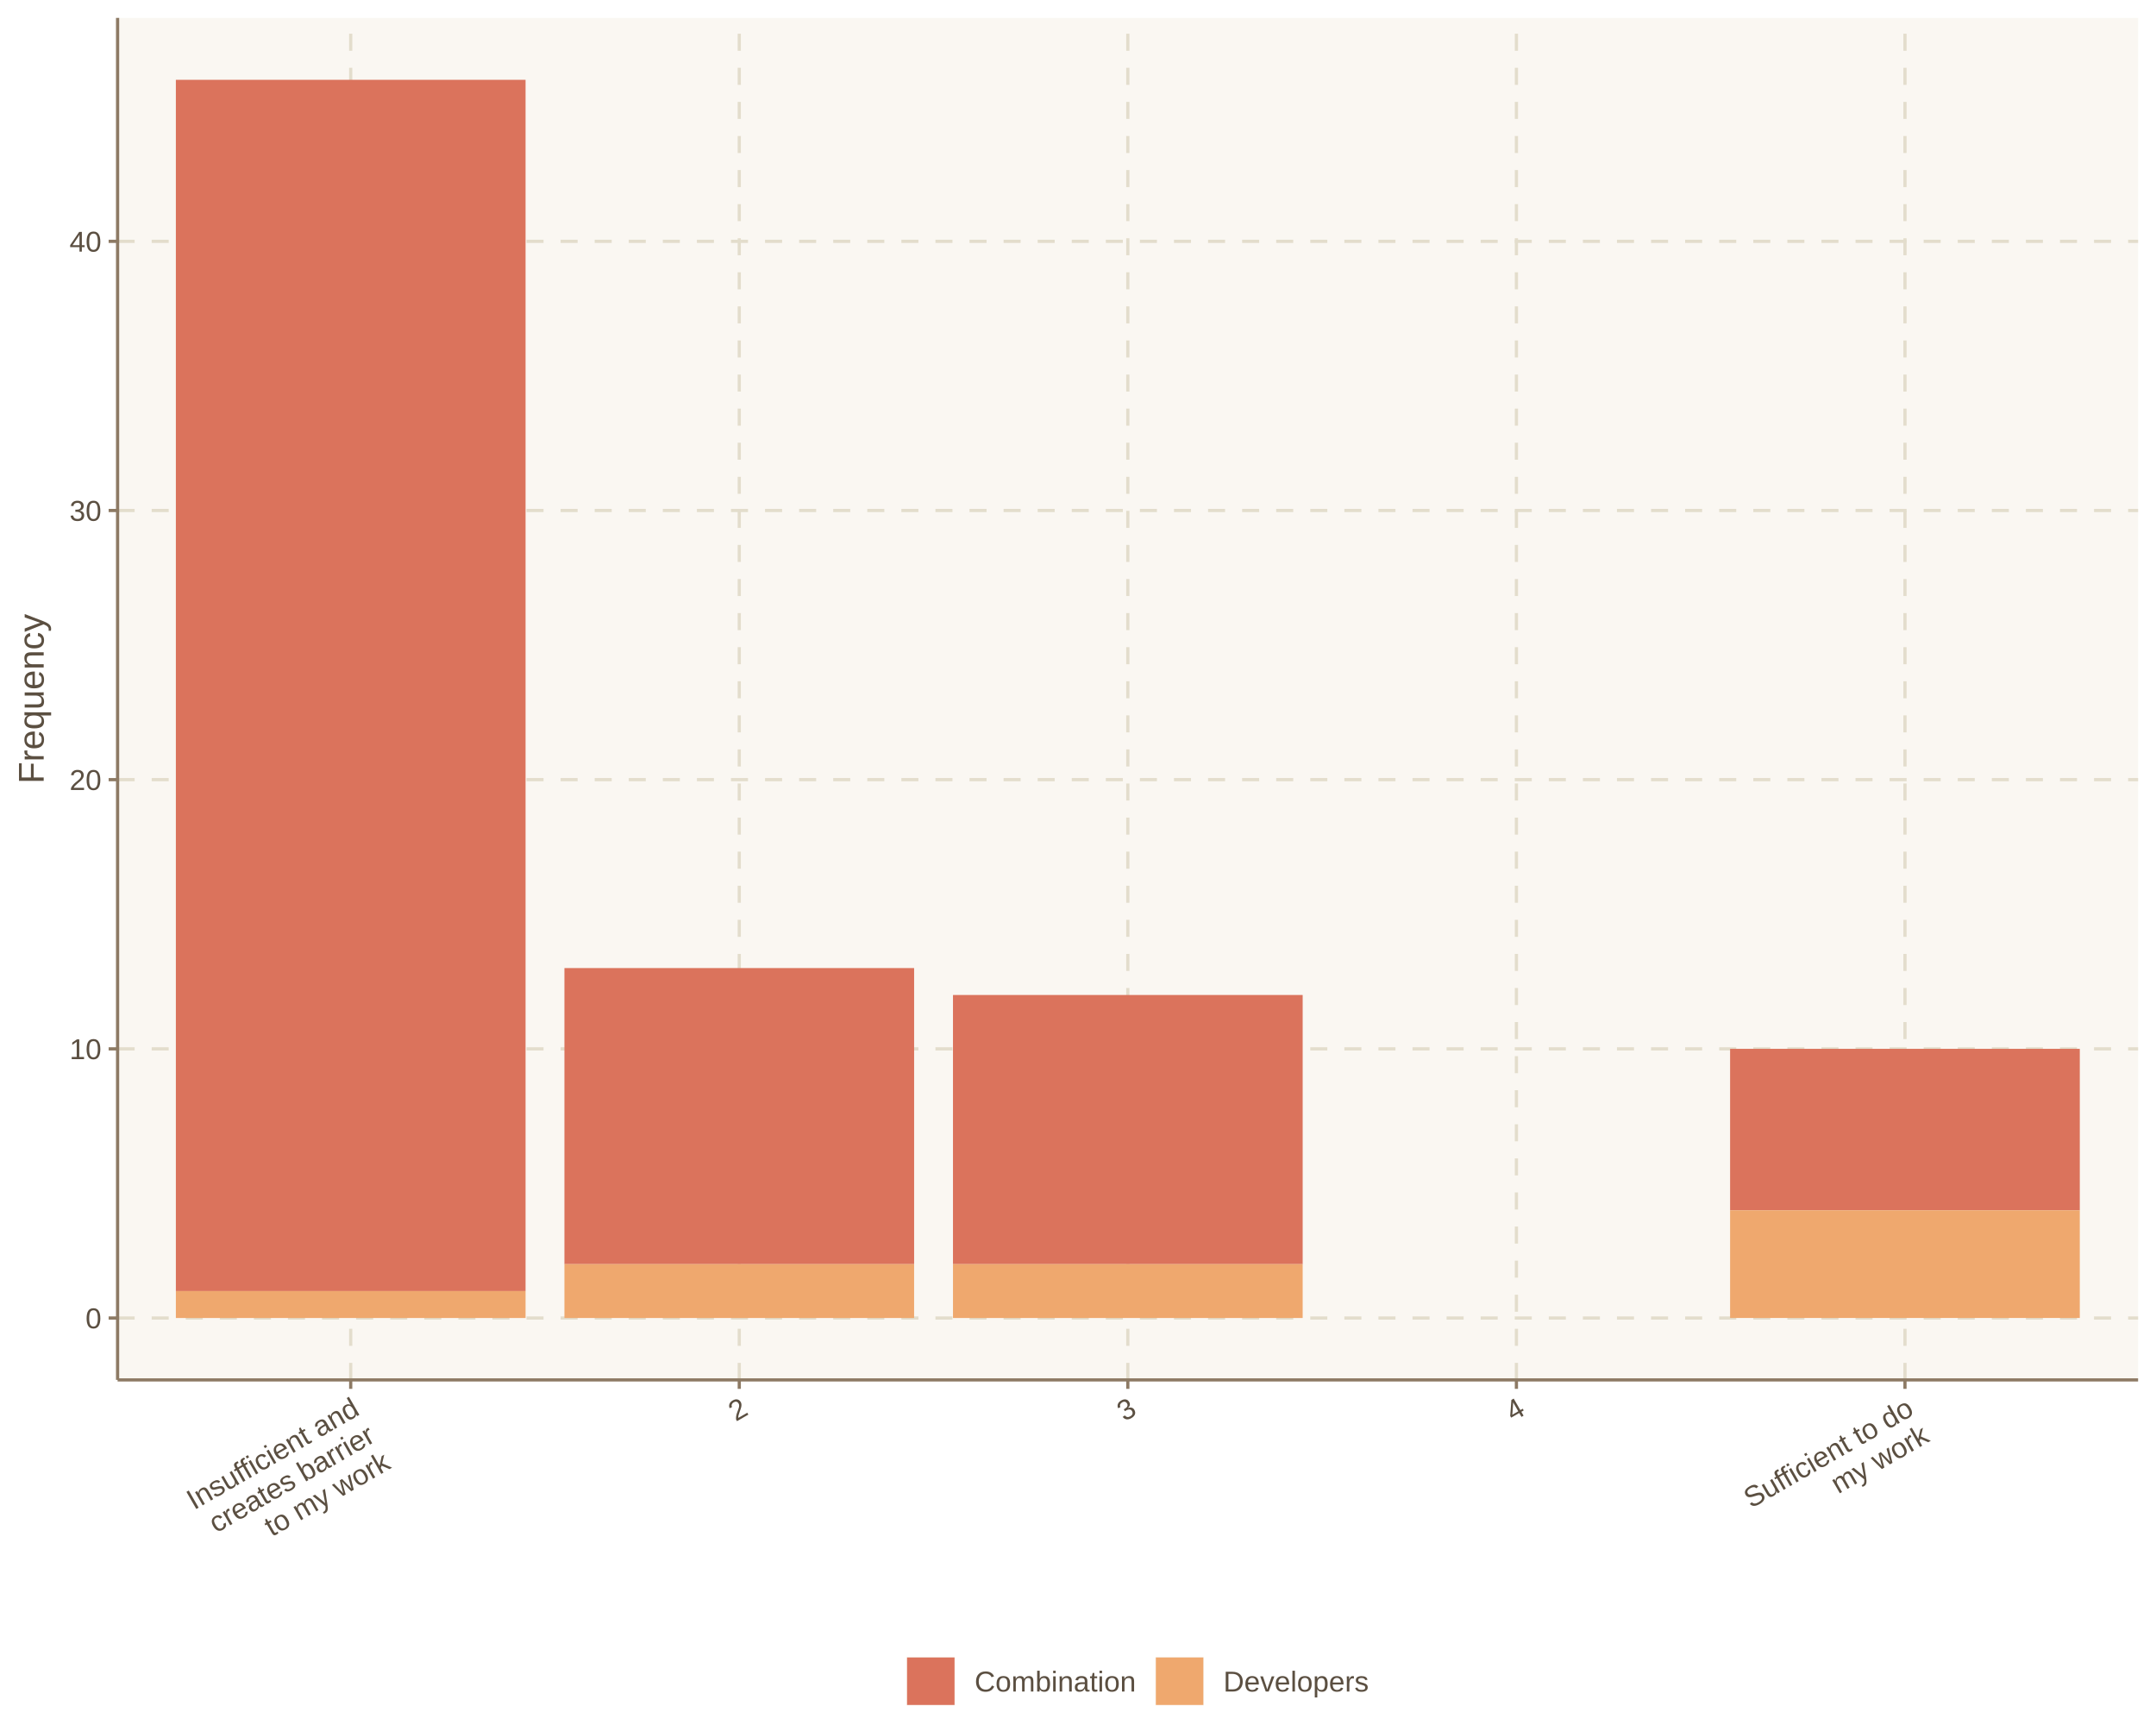
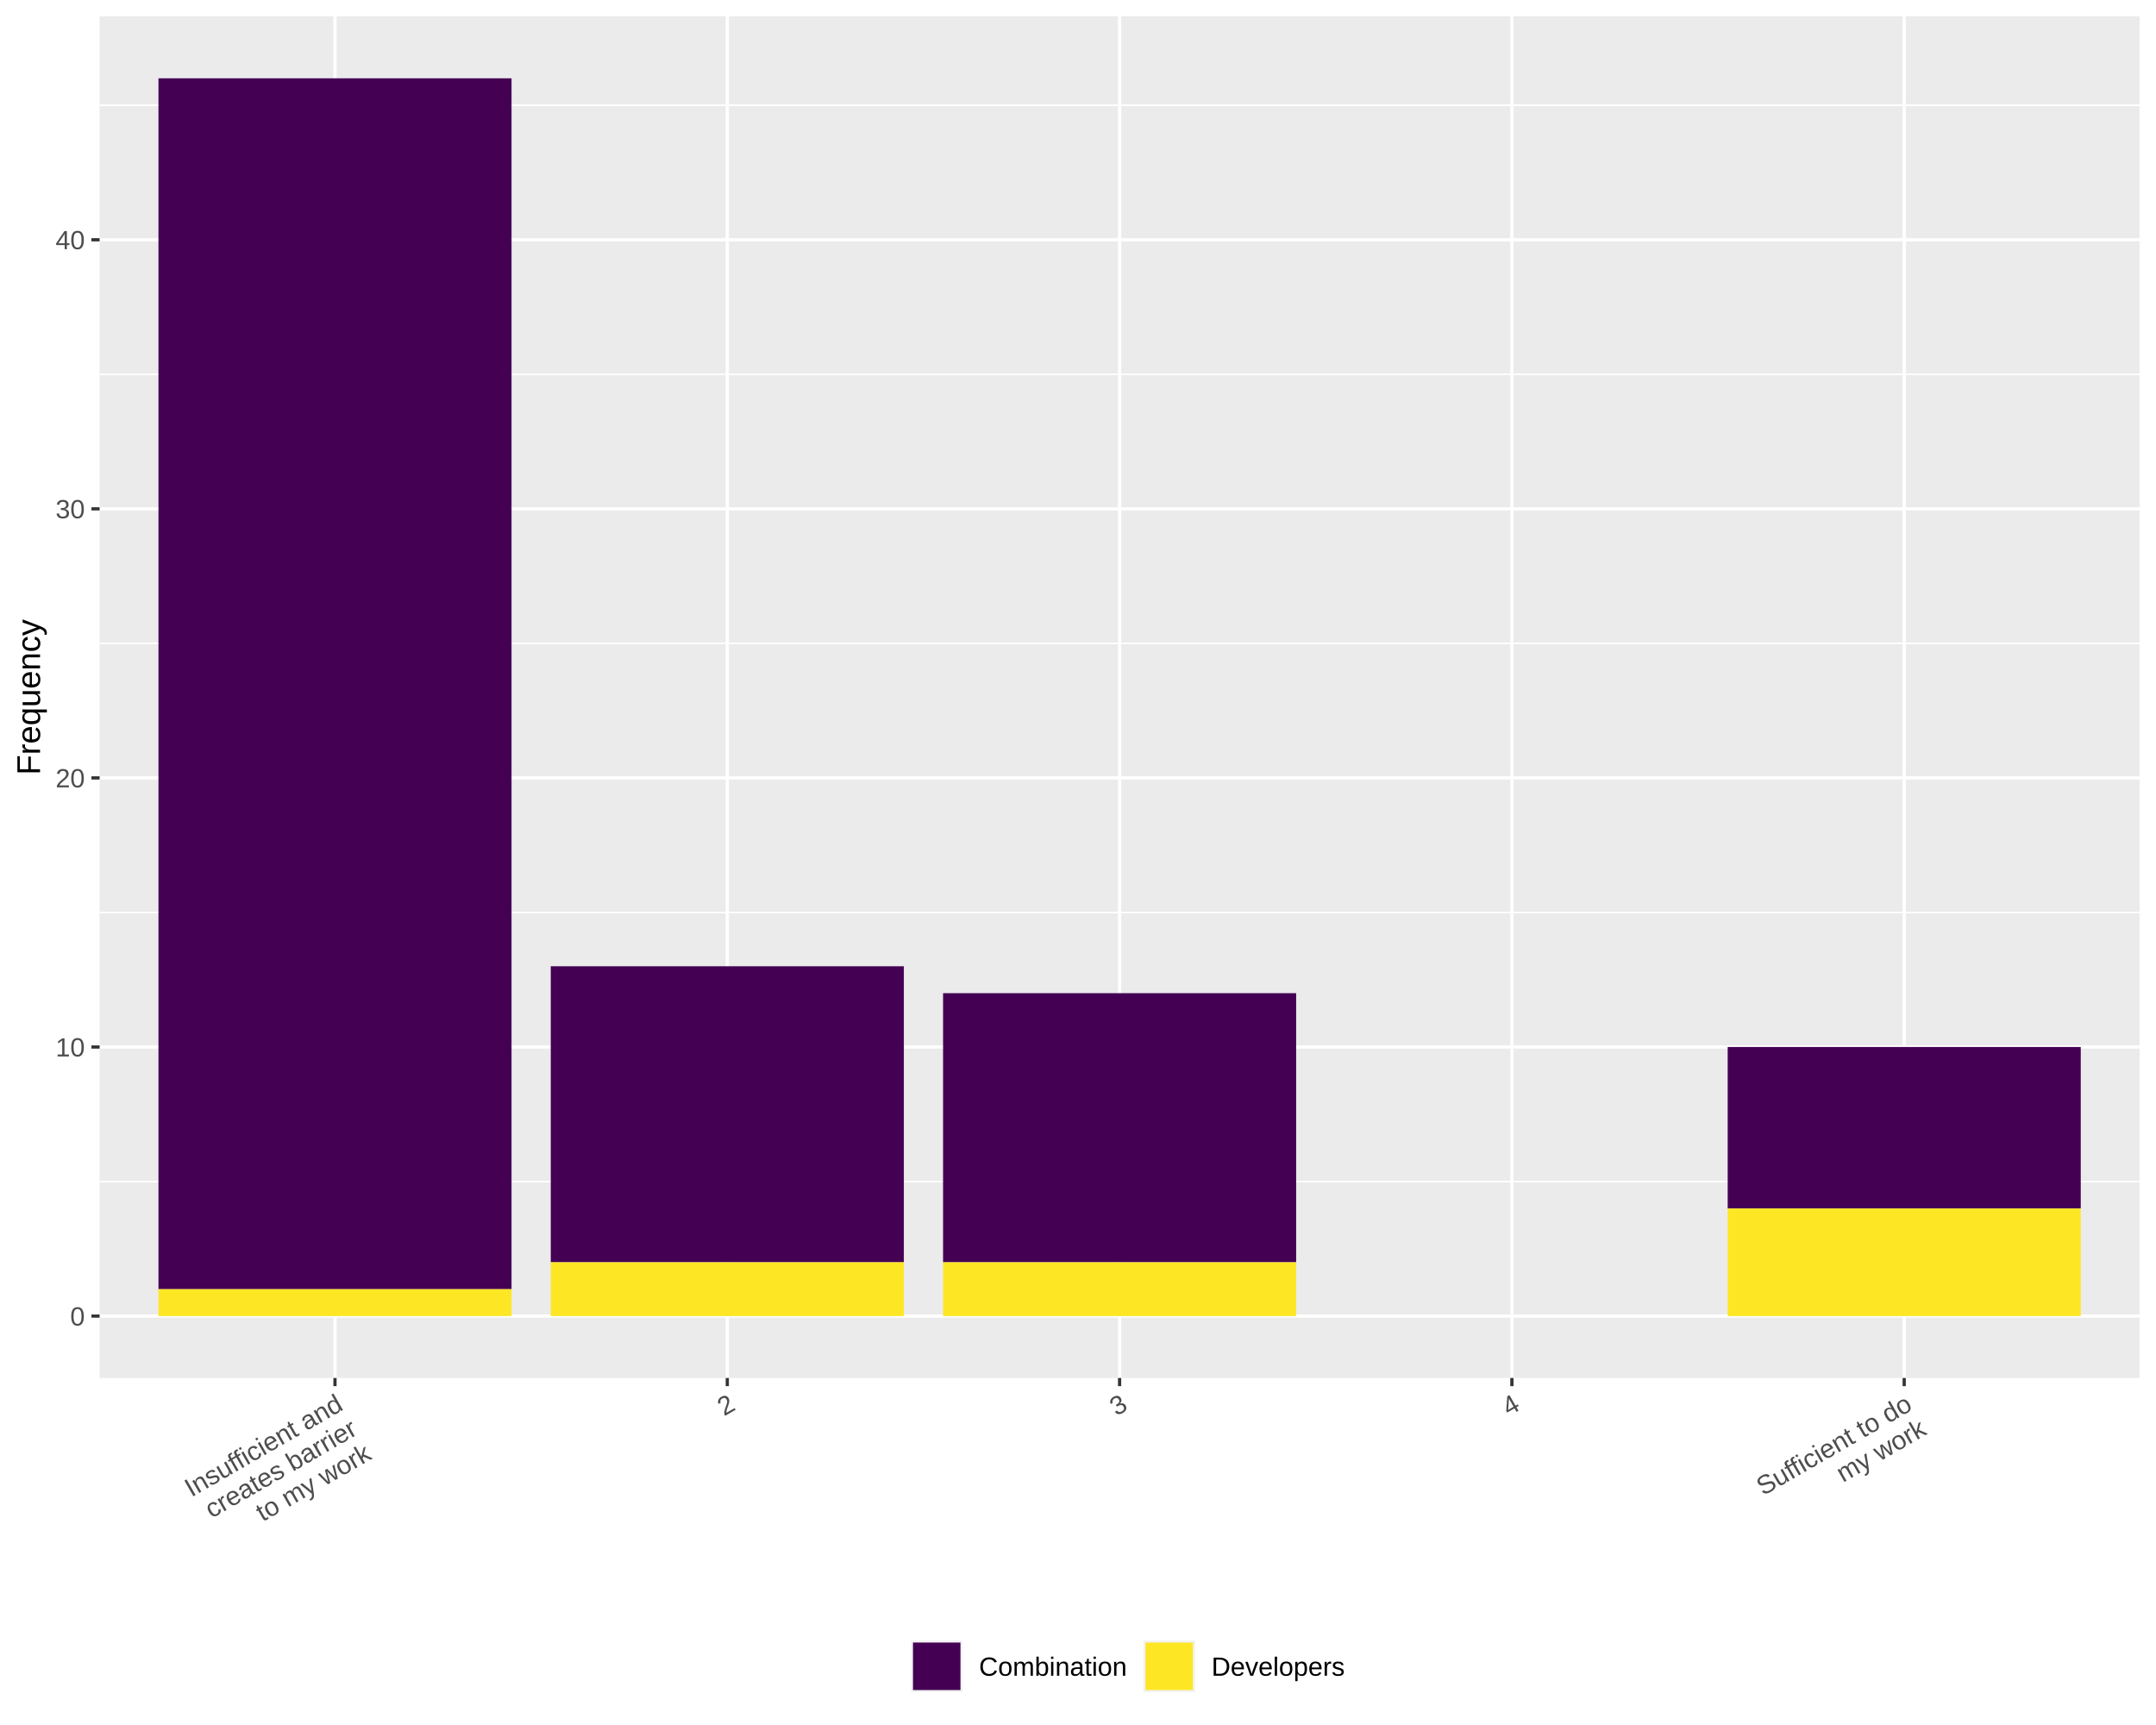
<svg xmlns="http://www.w3.org/2000/svg" class="svglite" width="720.00pt" height="576.00pt" viewBox="0 0 720.00 576.00">
  <defs>
    <style type="text/css">
    .svglite line, .svglite polyline, .svglite polygon, .svglite path, .svglite rect, .svglite circle {
      fill: none;
      stroke: #000000;
      stroke-linecap: round;
      stroke-linejoin: round;
      stroke-miterlimit: 10.00;
    }
    .svglite text {
      white-space: pre;
    }
  </style>
  </defs>
  <rect width="100%" height="100%" style="stroke: none; fill: #FFFFFF;" />
  <defs>
    <clipPath id="cpMC4wMHw3MjAuMDB8MC4wMHw1NzYuMDA=">
      <rect x="0.00" y="0.00" width="720.00" height="576.00" />
    </clipPath>
  </defs>
  <g clip-path="url(#cpMC4wMHw3MjAuMDB8MC4wMHw1NzYuMDA=)">
    <rect x="0.00" y="0.00" width="720.00" height="576.00" style="stroke-width: 1.07; stroke: #FFFFFF; fill: #FFFFFF;" />
  </g>
  <defs>
-     <clipPath id="cpMzkuMjd8NzE0LjAyfDUuOTh8NDYwLjc3">
-       <rect x="39.27" y="5.98" width="674.76" height="454.79" />
+     <clipPath id="cpMzMuMjd8NzE0LjUyfDUuNDh8NDYwLjEy">
+       <rect x="33.27" y="5.48" width="681.25" height="454.65" />
    </clipPath>
  </defs>
-   <g clip-path="url(#cpMzkuMjd8NzE0LjAyfDUuOTh8NDYwLjc3)">
-     <rect x="39.27" y="5.98" width="674.76" height="454.79" style="stroke-width: 1.07; stroke: none; fill: #FAF7F2;" />
-     <polyline points="39.27,440.10 714.02,440.10 " style="stroke-width: 1.07; stroke: #E3DDCC; stroke-dasharray: 5.69,5.69; stroke-linecap: butt;" />
-     <polyline points="39.27,350.22 714.02,350.22 " style="stroke-width: 1.07; stroke: #E3DDCC; stroke-dasharray: 5.69,5.69; stroke-linecap: butt;" />
-     <polyline points="39.27,260.34 714.02,260.34 " style="stroke-width: 1.07; stroke: #E3DDCC; stroke-dasharray: 5.69,5.69; stroke-linecap: butt;" />
-     <polyline points="39.27,170.46 714.02,170.46 " style="stroke-width: 1.07; stroke: #E3DDCC; stroke-dasharray: 5.69,5.69; stroke-linecap: butt;" />
-     <polyline points="39.27,80.58 714.02,80.58 " style="stroke-width: 1.07; stroke: #E3DDCC; stroke-dasharray: 5.69,5.69; stroke-linecap: butt;" />
-     <polyline points="117.12,460.77 117.12,5.98 " style="stroke-width: 1.07; stroke: #E3DDCC; stroke-dasharray: 5.69,5.69; stroke-linecap: butt;" />
-     <polyline points="246.88,460.77 246.88,5.98 " style="stroke-width: 1.07; stroke: #E3DDCC; stroke-dasharray: 5.69,5.69; stroke-linecap: butt;" />
-     <polyline points="376.64,460.77 376.64,5.98 " style="stroke-width: 1.07; stroke: #E3DDCC; stroke-dasharray: 5.69,5.69; stroke-linecap: butt;" />
-     <polyline points="506.41,460.77 506.41,5.98 " style="stroke-width: 1.07; stroke: #E3DDCC; stroke-dasharray: 5.69,5.69; stroke-linecap: butt;" />
-     <polyline points="636.17,460.77 636.17,5.98 " style="stroke-width: 1.07; stroke: #E3DDCC; stroke-dasharray: 5.69,5.69; stroke-linecap: butt;" />
-     <rect x="58.73" y="26.65" width="116.78" height="404.46" style="stroke-width: 1.07; stroke: none; stroke-linecap: square; stroke-linejoin: miter; fill: #DB735C;" />
-     <rect x="58.73" y="431.11" width="116.78" height="8.99" style="stroke-width: 1.07; stroke: none; stroke-linecap: square; stroke-linejoin: miter; fill: #EFA86E;" />
-     <rect x="188.49" y="323.25" width="116.78" height="98.87" style="stroke-width: 1.07; stroke: none; stroke-linecap: square; stroke-linejoin: miter; fill: #DB735C;" />
-     <rect x="188.49" y="422.12" width="116.78" height="17.98" style="stroke-width: 1.07; stroke: none; stroke-linecap: square; stroke-linejoin: miter; fill: #EFA86E;" />
-     <rect x="318.25" y="332.24" width="116.78" height="89.88" style="stroke-width: 1.07; stroke: none; stroke-linecap: square; stroke-linejoin: miter; fill: #DB735C;" />
-     <rect x="318.25" y="422.12" width="116.78" height="17.98" style="stroke-width: 1.07; stroke: none; stroke-linecap: square; stroke-linejoin: miter; fill: #EFA86E;" />
-     <rect x="577.77" y="350.22" width="116.78" height="53.93" style="stroke-width: 1.07; stroke: none; stroke-linecap: square; stroke-linejoin: miter; fill: #DB735C;" />
-     <rect x="577.77" y="404.14" width="116.78" height="35.95" style="stroke-width: 1.07; stroke: none; stroke-linecap: square; stroke-linejoin: miter; fill: #EFA86E;" />
+   <g clip-path="url(#cpMzMuMjd8NzE0LjUyfDUuNDh8NDYwLjEy)">
+     <rect x="33.27" y="5.48" width="681.25" height="454.65" style="stroke-width: 1.07; stroke: none; fill: #EBEBEB;" />
+     <polyline points="33.27,394.53 714.52,394.53 " style="stroke-width: 0.53; stroke: #FFFFFF; stroke-linecap: butt;" />
+     <polyline points="33.27,304.68 714.52,304.68 " style="stroke-width: 0.53; stroke: #FFFFFF; stroke-linecap: butt;" />
+     <polyline points="33.27,214.83 714.52,214.83 " style="stroke-width: 0.53; stroke: #FFFFFF; stroke-linecap: butt;" />
+     <polyline points="33.27,124.98 714.52,124.98 " style="stroke-width: 0.53; stroke: #FFFFFF; stroke-linecap: butt;" />
+     <polyline points="33.27,35.13 714.52,35.13 " style="stroke-width: 0.53; stroke: #FFFFFF; stroke-linecap: butt;" />
+     <polyline points="33.27,439.46 714.52,439.46 " style="stroke-width: 1.07; stroke: #FFFFFF; stroke-linecap: butt;" />
+     <polyline points="33.27,349.61 714.52,349.61 " style="stroke-width: 1.07; stroke: #FFFFFF; stroke-linecap: butt;" />
+     <polyline points="33.27,259.76 714.52,259.76 " style="stroke-width: 1.07; stroke: #FFFFFF; stroke-linecap: butt;" />
+     <polyline points="33.27,169.91 714.52,169.91 " style="stroke-width: 1.07; stroke: #FFFFFF; stroke-linecap: butt;" />
+     <polyline points="33.27,80.06 714.52,80.06 " style="stroke-width: 1.07; stroke: #FFFFFF; stroke-linecap: butt;" />
+     <polyline points="111.87,460.12 111.87,5.48 " style="stroke-width: 1.07; stroke: #FFFFFF; stroke-linecap: butt;" />
+     <polyline points="242.88,460.12 242.88,5.48 " style="stroke-width: 1.07; stroke: #FFFFFF; stroke-linecap: butt;" />
+     <polyline points="373.89,460.12 373.89,5.48 " style="stroke-width: 1.07; stroke: #FFFFFF; stroke-linecap: butt;" />
+     <polyline points="504.90,460.12 504.90,5.48 " style="stroke-width: 1.07; stroke: #FFFFFF; stroke-linecap: butt;" />
+     <polyline points="635.91,460.12 635.91,5.48 " style="stroke-width: 1.07; stroke: #FFFFFF; stroke-linecap: butt;" />
+     <rect x="52.92" y="26.15" width="117.91" height="404.33" style="stroke-width: 1.07; stroke: none; stroke-linecap: square; stroke-linejoin: miter; fill: #440154;" />
+     <rect x="52.92" y="430.47" width="117.91" height="8.99" style="stroke-width: 1.07; stroke: none; stroke-linecap: square; stroke-linejoin: miter; fill: #FDE725;" />
+     <rect x="183.93" y="322.65" width="117.91" height="98.84" style="stroke-width: 1.07; stroke: none; stroke-linecap: square; stroke-linejoin: miter; fill: #440154;" />
+     <rect x="183.93" y="421.49" width="117.91" height="17.97" style="stroke-width: 1.07; stroke: none; stroke-linecap: square; stroke-linejoin: miter; fill: #FDE725;" />
+     <rect x="314.94" y="331.64" width="117.91" height="89.85" style="stroke-width: 1.07; stroke: none; stroke-linecap: square; stroke-linejoin: miter; fill: #440154;" />
+     <rect x="314.94" y="421.49" width="117.91" height="17.97" style="stroke-width: 1.07; stroke: none; stroke-linecap: square; stroke-linejoin: miter; fill: #FDE725;" />
+     <rect x="576.96" y="349.61" width="117.91" height="53.91" style="stroke-width: 1.07; stroke: none; stroke-linecap: square; stroke-linejoin: miter; fill: #440154;" />
+     <rect x="576.96" y="403.52" width="117.91" height="35.94" style="stroke-width: 1.07; stroke: none; stroke-linecap: square; stroke-linejoin: miter; fill: #FDE725;" />
  </g>
  <g clip-path="url(#cpMC4wMHw3MjAuMDB8MC4wMHw1NzYuMDA=)">
-     <polyline points="39.27,460.77 39.27,5.98 " style="stroke-width: 1.07; stroke: #8D7A64; stroke-linecap: butt;" />
-     <text x="33.89" y="443.54" text-anchor="end" style="font-size: 9.60px;fill: #5B4F41; font-family: &quot;Arial&quot;;" textLength="5.34px" lengthAdjust="spacingAndGlyphs">0</text>
-     <text x="33.89" y="353.66" text-anchor="end" style="font-size: 9.60px;fill: #5B4F41; font-family: &quot;Arial&quot;;" textLength="10.67px" lengthAdjust="spacingAndGlyphs">10</text>
-     <text x="33.89" y="263.78" text-anchor="end" style="font-size: 9.60px;fill: #5B4F41; font-family: &quot;Arial&quot;;" textLength="10.67px" lengthAdjust="spacingAndGlyphs">20</text>
-     <text x="33.89" y="173.90" text-anchor="end" style="font-size: 9.60px;fill: #5B4F41; font-family: &quot;Arial&quot;;" textLength="10.67px" lengthAdjust="spacingAndGlyphs">30</text>
-     <text x="33.89" y="84.02" text-anchor="end" style="font-size: 9.60px;fill: #5B4F41; font-family: &quot;Arial&quot;;" textLength="10.67px" lengthAdjust="spacingAndGlyphs">40</text>
-     <polyline points="36.28,440.10 39.27,440.10 " style="stroke-width: 1.07; stroke: #8D7A64; stroke-linecap: butt;" />
-     <polyline points="36.28,350.22 39.27,350.22 " style="stroke-width: 1.07; stroke: #8D7A64; stroke-linecap: butt;" />
-     <polyline points="36.28,260.34 39.27,260.34 " style="stroke-width: 1.07; stroke: #8D7A64; stroke-linecap: butt;" />
-     <polyline points="36.28,170.46 39.27,170.46 " style="stroke-width: 1.07; stroke: #8D7A64; stroke-linecap: butt;" />
-     <polyline points="36.28,80.58 39.27,80.58 " style="stroke-width: 1.07; stroke: #8D7A64; stroke-linecap: butt;" />
-     <polyline points="39.27,460.77 714.02,460.77 " style="stroke-width: 1.07; stroke: #8D7A64; stroke-linecap: butt;" />
-     <polyline points="117.12,463.76 117.12,460.77 " style="stroke-width: 1.07; stroke: #8D7A64; stroke-linecap: butt;" />
-     <polyline points="246.88,463.76 246.88,460.77 " style="stroke-width: 1.07; stroke: #8D7A64; stroke-linecap: butt;" />
-     <polyline points="376.64,463.76 376.64,460.77 " style="stroke-width: 1.07; stroke: #8D7A64; stroke-linecap: butt;" />
-     <polyline points="506.41,463.76 506.41,460.77 " style="stroke-width: 1.07; stroke: #8D7A64; stroke-linecap: butt;" />
-     <polyline points="636.17,463.76 636.17,460.77 " style="stroke-width: 1.07; stroke: #8D7A64; stroke-linecap: butt;" />
-     <text transform="translate(120.56,472.11) rotate(-30)" text-anchor="end" style="font-size: 9.60px;fill: #5B4F41; font-family: &quot;Arial&quot;;" textLength="64.52px" lengthAdjust="spacingAndGlyphs">Insufficient and</text>
-     <text transform="translate(125.75,481.09) rotate(-30)" text-anchor="end" style="font-size: 9.60px;fill: #5B4F41; font-family: &quot;Arial&quot;;" textLength="64.51px" lengthAdjust="spacingAndGlyphs"> creates barrier</text>
-     <text transform="translate(130.93,490.07) rotate(-30)" text-anchor="end" style="font-size: 9.60px;fill: #5B4F41; font-family: &quot;Arial&quot;;" textLength="49.03px" lengthAdjust="spacingAndGlyphs"> to my work</text>
-     <text transform="translate(250.33,472.11) rotate(-30)" text-anchor="end" style="font-size: 9.60px;fill: #5B4F41; font-family: &quot;Arial&quot;;" textLength="5.34px" lengthAdjust="spacingAndGlyphs">2</text>
-     <text transform="translate(380.09,472.11) rotate(-30)" text-anchor="end" style="font-size: 9.60px;fill: #5B4F41; font-family: &quot;Arial&quot;;" textLength="5.34px" lengthAdjust="spacingAndGlyphs">3</text>
-     <text transform="translate(509.85,472.11) rotate(-30)" text-anchor="end" style="font-size: 9.60px;fill: #5B4F41; font-family: &quot;Arial&quot;;" textLength="5.34px" lengthAdjust="spacingAndGlyphs">4</text>
-     <text transform="translate(639.61,472.11) rotate(-30)" text-anchor="end" style="font-size: 9.60px;fill: #5B4F41; font-family: &quot;Arial&quot;;" textLength="63.45px" lengthAdjust="spacingAndGlyphs">Sufficient to do</text>
-     <text transform="translate(644.79,481.09) rotate(-30)" text-anchor="end" style="font-size: 9.60px;fill: #5B4F41; font-family: &quot;Arial&quot;;" textLength="38.37px" lengthAdjust="spacingAndGlyphs"> my work</text>
-     <text transform="translate(14.59,233.37) rotate(-90)" text-anchor="middle" style="font-size: 12.00px;fill: #5B4F41; font-family: &quot;Arial&quot;;" textLength="56.69px" lengthAdjust="spacingAndGlyphs">Frequency</text>
-     <rect x="296.22" y="552.74" width="160.85" height="17.28" style="stroke-width: 1.07; stroke: #FFFFFF; fill: #FFFFFF;" />
-     <rect x="302.20" y="552.74" width="17.28" height="17.28" style="stroke-width: 1.07; stroke: #FFFFFF; fill: #FAF7F2;" />
-     <rect x="302.91" y="553.45" width="15.86" height="15.86" style="stroke-width: 1.07; stroke: none; stroke-linecap: square; stroke-linejoin: miter; fill: #DB735C;" />
-     <rect x="385.29" y="552.74" width="17.28" height="17.28" style="stroke-width: 1.07; stroke: #FFFFFF; fill: #FAF7F2;" />
-     <rect x="386.00" y="553.45" width="15.86" height="15.86" style="stroke-width: 1.07; stroke: none; stroke-linecap: square; stroke-linejoin: miter; fill: #EFA86E;" />
-     <text x="325.46" y="564.82" style="font-size: 9.60px;fill: #5B4F41; font-family: &quot;Arial&quot;;" textLength="53.86px" lengthAdjust="spacingAndGlyphs">Combination</text>
-     <text x="408.55" y="564.82" style="font-size: 9.60px;fill: #5B4F41; font-family: &quot;Arial&quot;;" textLength="48.52px" lengthAdjust="spacingAndGlyphs">Developers</text>
+     <text x="28.34" y="442.61" text-anchor="end" style="font-size: 8.80px;fill: #4D4D4D; font-family: &quot;Arial&quot;;" textLength="4.90px" lengthAdjust="spacingAndGlyphs">0</text>
+     <text x="28.34" y="352.76" text-anchor="end" style="font-size: 8.80px;fill: #4D4D4D; font-family: &quot;Arial&quot;;" textLength="9.79px" lengthAdjust="spacingAndGlyphs">10</text>
+     <text x="28.34" y="262.91" text-anchor="end" style="font-size: 8.80px;fill: #4D4D4D; font-family: &quot;Arial&quot;;" textLength="9.79px" lengthAdjust="spacingAndGlyphs">20</text>
+     <text x="28.34" y="173.06" text-anchor="end" style="font-size: 8.80px;fill: #4D4D4D; font-family: &quot;Arial&quot;;" textLength="9.79px" lengthAdjust="spacingAndGlyphs">30</text>
+     <text x="28.34" y="83.21" text-anchor="end" style="font-size: 8.80px;fill: #4D4D4D; font-family: &quot;Arial&quot;;" textLength="9.79px" lengthAdjust="spacingAndGlyphs">40</text>
+     <polyline points="30.53,439.46 33.27,439.46 " style="stroke-width: 1.07; stroke: #333333; stroke-linecap: butt;" />
+     <polyline points="30.53,349.61 33.27,349.61 " style="stroke-width: 1.07; stroke: #333333; stroke-linecap: butt;" />
+     <polyline points="30.53,259.76 33.27,259.76 " style="stroke-width: 1.07; stroke: #333333; stroke-linecap: butt;" />
+     <polyline points="30.53,169.91 33.27,169.91 " style="stroke-width: 1.07; stroke: #333333; stroke-linecap: butt;" />
+     <polyline points="30.53,80.06 33.27,80.06 " style="stroke-width: 1.07; stroke: #333333; stroke-linecap: butt;" />
+     <polyline points="111.87,462.86 111.87,460.12 " style="stroke-width: 1.07; stroke: #333333; stroke-linecap: butt;" />
+     <polyline points="242.88,462.86 242.88,460.12 " style="stroke-width: 1.07; stroke: #333333; stroke-linecap: butt;" />
+     <polyline points="373.89,462.86 373.89,460.12 " style="stroke-width: 1.07; stroke: #333333; stroke-linecap: butt;" />
+     <polyline points="504.90,462.86 504.90,460.12 " style="stroke-width: 1.07; stroke: #333333; stroke-linecap: butt;" />
+     <polyline points="635.91,462.86 635.91,460.12 " style="stroke-width: 1.07; stroke: #333333; stroke-linecap: butt;" />
+     <text transform="translate(115.03,470.52) rotate(-30)" text-anchor="end" style="font-size: 8.80px;fill: #4D4D4D; font-family: &quot;Arial&quot;;" textLength="59.18px" lengthAdjust="spacingAndGlyphs">Insufficient and</text>
+     <text transform="translate(119.78,478.75) rotate(-30)" text-anchor="end" style="font-size: 8.80px;fill: #4D4D4D; font-family: &quot;Arial&quot;;" textLength="59.17px" lengthAdjust="spacingAndGlyphs"> creates barrier</text>
+     <text transform="translate(124.53,486.98) rotate(-30)" text-anchor="end" style="font-size: 8.80px;fill: #4D4D4D; font-family: &quot;Arial&quot;;" textLength="44.96px" lengthAdjust="spacingAndGlyphs"> to my work</text>
+     <text transform="translate(246.04,470.52) rotate(-30)" text-anchor="end" style="font-size: 8.80px;fill: #4D4D4D; font-family: &quot;Arial&quot;;" textLength="4.90px" lengthAdjust="spacingAndGlyphs">2</text>
+     <text transform="translate(377.05,470.52) rotate(-30)" text-anchor="end" style="font-size: 8.80px;fill: #4D4D4D; font-family: &quot;Arial&quot;;" textLength="4.90px" lengthAdjust="spacingAndGlyphs">3</text>
+     <text transform="translate(508.06,470.52) rotate(-30)" text-anchor="end" style="font-size: 8.80px;fill: #4D4D4D; font-family: &quot;Arial&quot;;" textLength="4.90px" lengthAdjust="spacingAndGlyphs">4</text>
+     <text transform="translate(639.07,470.52) rotate(-30)" text-anchor="end" style="font-size: 8.80px;fill: #4D4D4D; font-family: &quot;Arial&quot;;" textLength="58.19px" lengthAdjust="spacingAndGlyphs">Sufficient to do</text>
+     <text transform="translate(643.82,478.75) rotate(-30)" text-anchor="end" style="font-size: 8.80px;fill: #4D4D4D; font-family: &quot;Arial&quot;;" textLength="35.19px" lengthAdjust="spacingAndGlyphs"> my work</text>
+     <text transform="translate(13.37,232.80) rotate(-90)" text-anchor="middle" style="font-size: 11.00px; font-family: &quot;Arial&quot;;" textLength="51.98px" lengthAdjust="spacingAndGlyphs">Frequency</text>
+     <rect x="293.22" y="542.28" width="161.35" height="28.24" style="stroke-width: 1.07; stroke: none; fill: #FFFFFF;" />
+     <rect x="304.18" y="547.76" width="17.28" height="17.28" style="stroke-width: 1.07; stroke: none; fill: #F2F2F2;" />
+     <rect x="304.89" y="548.47" width="15.86" height="15.86" style="stroke-width: 1.07; stroke: none; stroke-linecap: square; stroke-linejoin: miter; fill: #440154;" />
+     <rect x="381.82" y="547.76" width="17.28" height="17.28" style="stroke-width: 1.07; stroke: none; fill: #F2F2F2;" />
+     <rect x="382.53" y="548.47" width="15.86" height="15.86" style="stroke-width: 1.07; stroke: none; stroke-linecap: square; stroke-linejoin: miter; fill: #FDE725;" />
+     <text x="326.94" y="559.55" style="font-size: 8.80px; font-family: &quot;Arial&quot;;" textLength="49.40px" lengthAdjust="spacingAndGlyphs">Combination</text>
+     <text x="404.58" y="559.55" style="font-size: 8.80px; font-family: &quot;Arial&quot;;" textLength="44.51px" lengthAdjust="spacingAndGlyphs">Developers</text>
  </g>
</svg>
